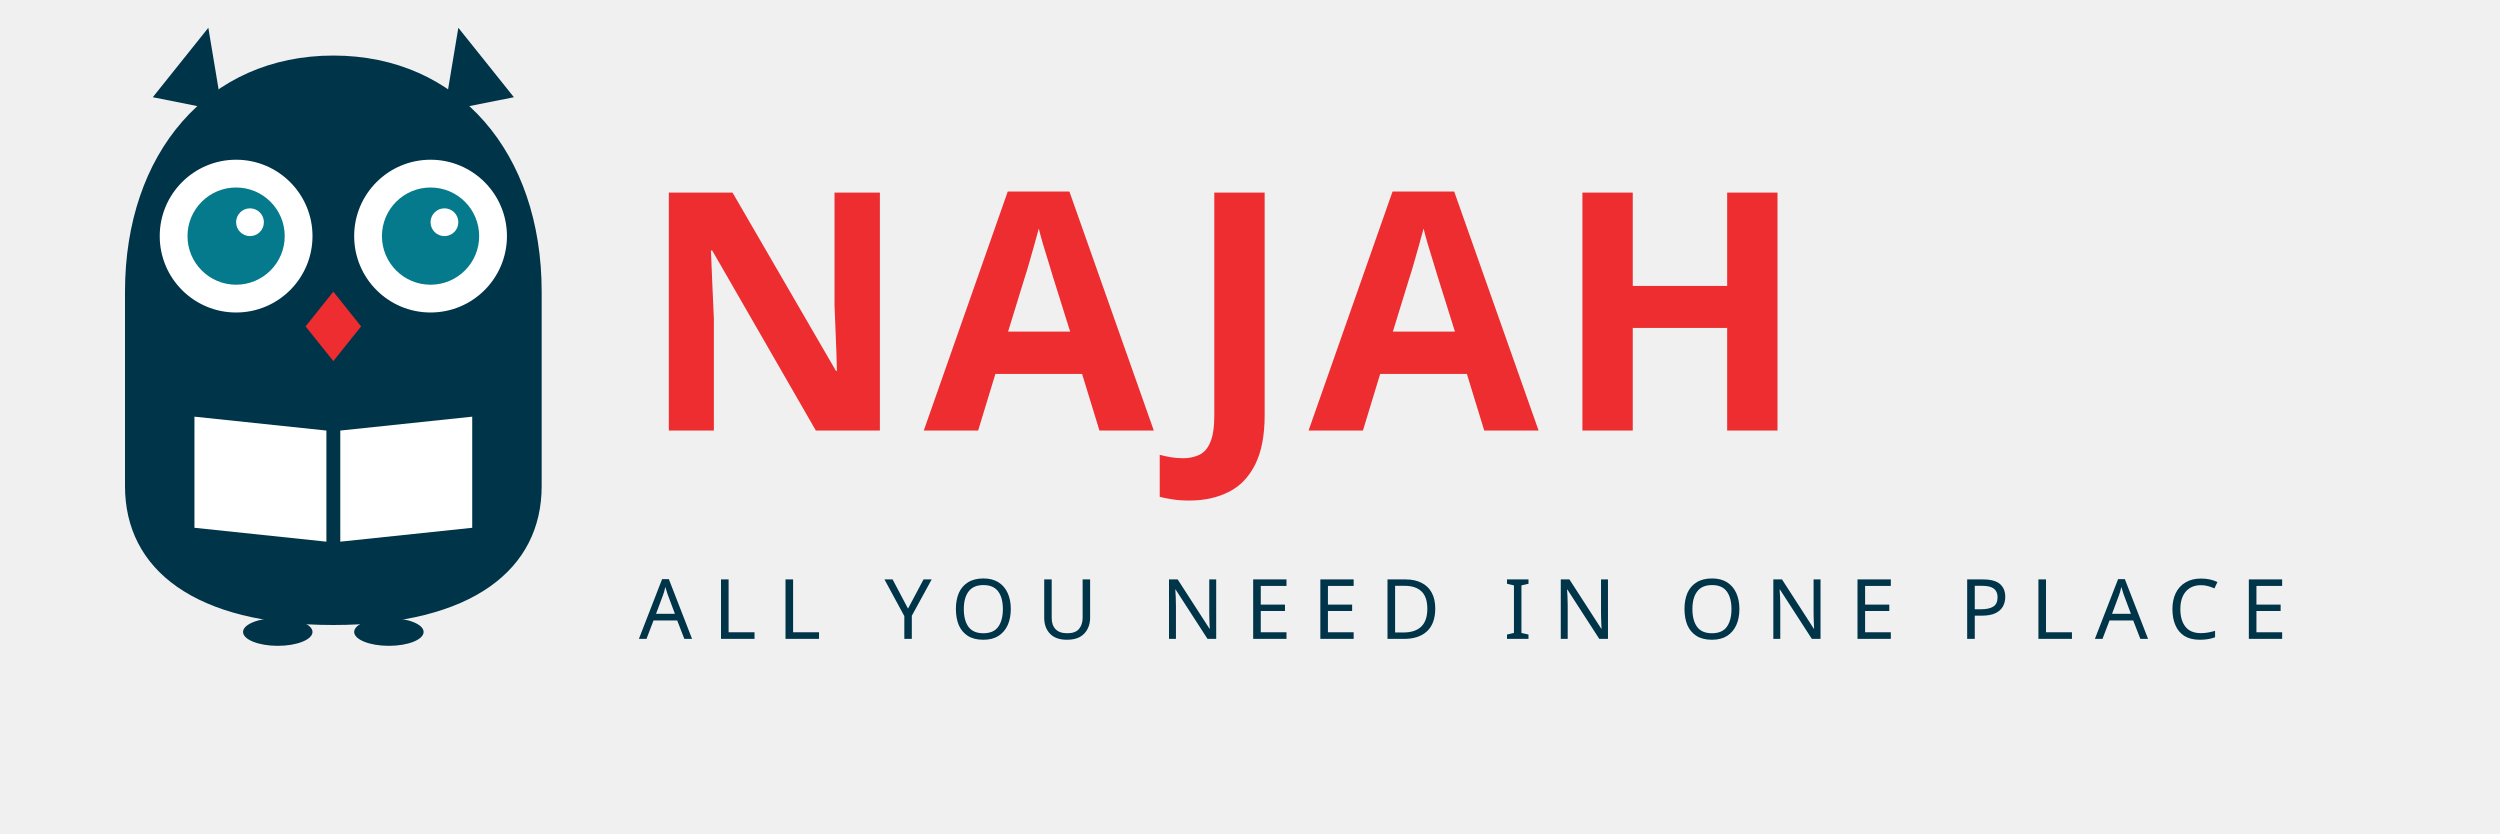
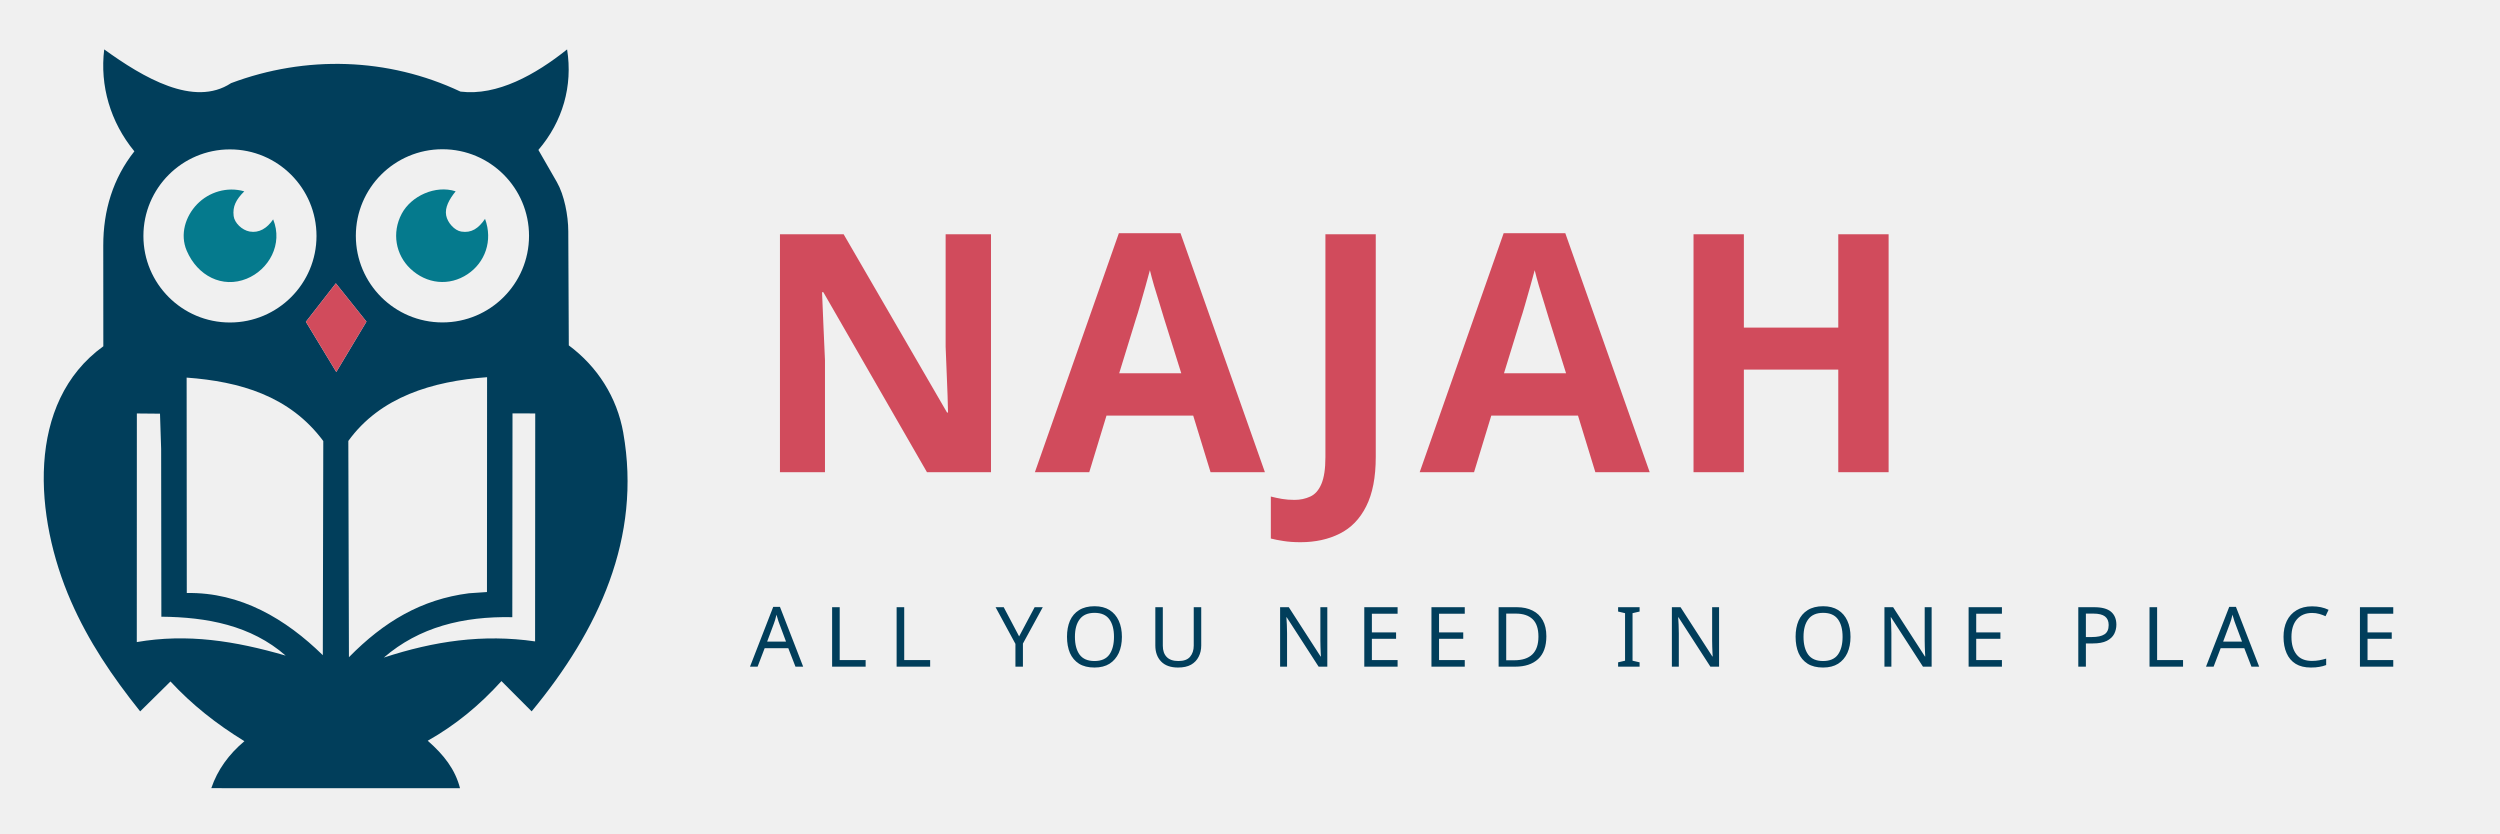
<svg xmlns="http://www.w3.org/2000/svg" viewBox="0 0 360 120" role="img" aria-label="NAJAH — All you need in one place">
-   <g transform="translate(0,0)">
-     <path d="M48 8 C 30 8 18 22 18 42 V 70 C 18 82 28 90 48 90 C 68 90 78 82 78 70 V 42 C 78 22 66 8 48 8 Z" fill="#003449" />
-     <path d="M22 14 L 30 4 L 32 16 Z" fill="#003449" />
-     <path d="M74 14 L 66 4 L 64 16 Z" fill="#003449" />
-     <circle cx="34" cy="34" r="11" fill="#FFFFFF" />
-     <circle cx="62" cy="34" r="11" fill="#FFFFFF" />
-     <circle cx="34" cy="34" r="7" fill="#057A8D" />
-     <circle cx="62" cy="34" r="7" fill="#057A8D" />
-     <circle cx="36" cy="32" r="2" fill="#FFFFFF" />
-     <circle cx="64" cy="32" r="2" fill="#FFFFFF" />
-     <path d="M48 42 L 52 47 L 48 52 L 44 47 Z" fill="#ED2D30" />
-     <path d="M28 60 L 28 76 L 47 78 L 47 62 Z" fill="#FFFFFF" />
-     <path d="M68 60 L 68 76 L 49 78 L 49 62 Z" fill="#FFFFFF" />
-     <line x1="48" y1="62" x2="48" y2="78" stroke="#003449" stroke-width="1" />
-     <ellipse cx="40" cy="91" rx="5" ry="2" fill="#003449" />
-     <ellipse cx="56" cy="91" rx="5" ry="2" fill="#003449" />
-   </g>
-   <text x="92" y="62" font-family="Mulish, system-ui, sans-serif" font-weight="900" font-size="48" letter-spacing="2" fill="#ED2D30">NAJAH</text>
-   <text x="92" y="92" font-family="Mulish, system-ui, sans-serif" font-weight="500" font-size="12" letter-spacing="3" fill="#003449">ALL YOU NEED IN ONE PLACE</text>
+   <svg x="0" y="4" width="96" height="112" viewBox="95 215 301 360" preserveAspectRatio="xMidYMid meet">
+     <path fill="#013e5b" d="M379.71,402.49c-2.92-16.54-12.03-30.7-25.22-40.48l-.24-52.87c-.03-7.24-1.86-16.74-5.28-22.71l-8.56-14.89c11.29-13.18,15.97-29.6,13.29-46.53-14.56,11.64-32.37,21.64-49.35,19.53-33.57-15.83-71.66-16.86-106.18-3.92-17.17,11.33-40.65-2.56-58.72-15.61-2.06,16.72,2.8,33.59,13.96,47.18-9.88,12.46-14.42,27.43-14.4,43.56l.03,46.67c-35.99,26.01-31.97,79.09-15.02,117.9,8.15,18.67,19.06,34.81,32.07,51.09l14.03-13.84c9.97,10.76,21.19,19.63,34.22,27.64-7.22,6.05-12.43,13.24-15.33,21.74l115.13.03c-2.25-8.77-7.55-15.52-14.95-21.98,13.03-7.36,24.08-16.52,34.12-27.61l13.97,14.01c30.99-37.4,50.98-80.43,42.42-128.92ZM296,271.22c22.14,0,40.08,17.95,40.08,40.08s-17.95,40.08-40.08,40.08-40.08-17.95-40.08-40.08,17.95-40.08,40.08-40.08ZM197.64,271.29c22.12,0,40.07,17.95,40.07,40.07s-17.95,40.05-40.07,40.05-40.05-17.93-40.05-40.05,17.93-40.07,40.05-40.07ZM154.53,499.33l.03-105.81,10.71.1.53,16.31.1,77.66c20.94.19,41.44,3.92,57.55,18.01-23.53-6.84-45.52-10.3-68.93-6.27ZM240.63,505.4c-17.1-16.74-38.04-29.24-62.96-28.77l-.07-99.71c24.51,1.8,47.7,8.39,63.25,29.36l-.22,99.13ZM232.79,351.09l13.87-17.82,14.18,17.74-13.97,23.33-14.08-23.24ZM252.44,406.24c14.75-20.42,39-27.66,64.22-29.51l-.05,99.44-8.34.57c-21.97,2.82-39.33,13.08-55.55,29.6l-.28-100.09ZM338.88,499.02c-24.1-3.49-46.72-.15-70.01,7.49,16.35-14.11,36.66-19.17,59.47-18.7l.09-94.33,10.52.03-.07,105.5Z" />
+     <polygon fill="#d14b5c" points="260.84 351.01 246.87 374.33 232.79 351.09 246.66 333.27 260.84 351.01" />
+     <path fill="#057a8d" d="M302.11,290.69c-3.04,3.81-5.06,7.53-4.39,11.15.63,3.4,3.89,6.99,6.97,7.49,4.75.77,8.03-1.48,11.03-5.89,3.73,10.15-.04,20.21-8.03,25.57-8.51,5.72-19.04,4.64-26.59-2.56-6.67-6.36-8.67-16.52-3.93-25.41,4.36-8.17,15.55-13.37,24.94-10.35Z" />
+     <path fill="#057a8d" d="M217.64,303.66c4.67,11.51-1.97,23.31-12.28,27.5-11.2,4.54-22.73-1.29-27.73-13-3.21-7.52-.6-15.9,4.83-21.51s13.85-8.25,21.82-5.94c-3.78,3.77-5.47,6.95-4.92,11.43.39,3.16,3.84,6.53,7.4,7.17,4.31.78,8.09-1.47,10.9-5.65Z" />
+   </svg>
+   <text x="108" y="68" font-family="Mulish, system-ui, sans-serif" font-weight="900" font-size="48" letter-spacing="2" fill="#d14b5c">NAJAH</text>
+   <text x="108" y="96" font-family="Mulish, system-ui, sans-serif" font-weight="500" font-size="12" letter-spacing="3" fill="#013e5b">ALL YOU NEED IN ONE PLACE</text>
</svg>
